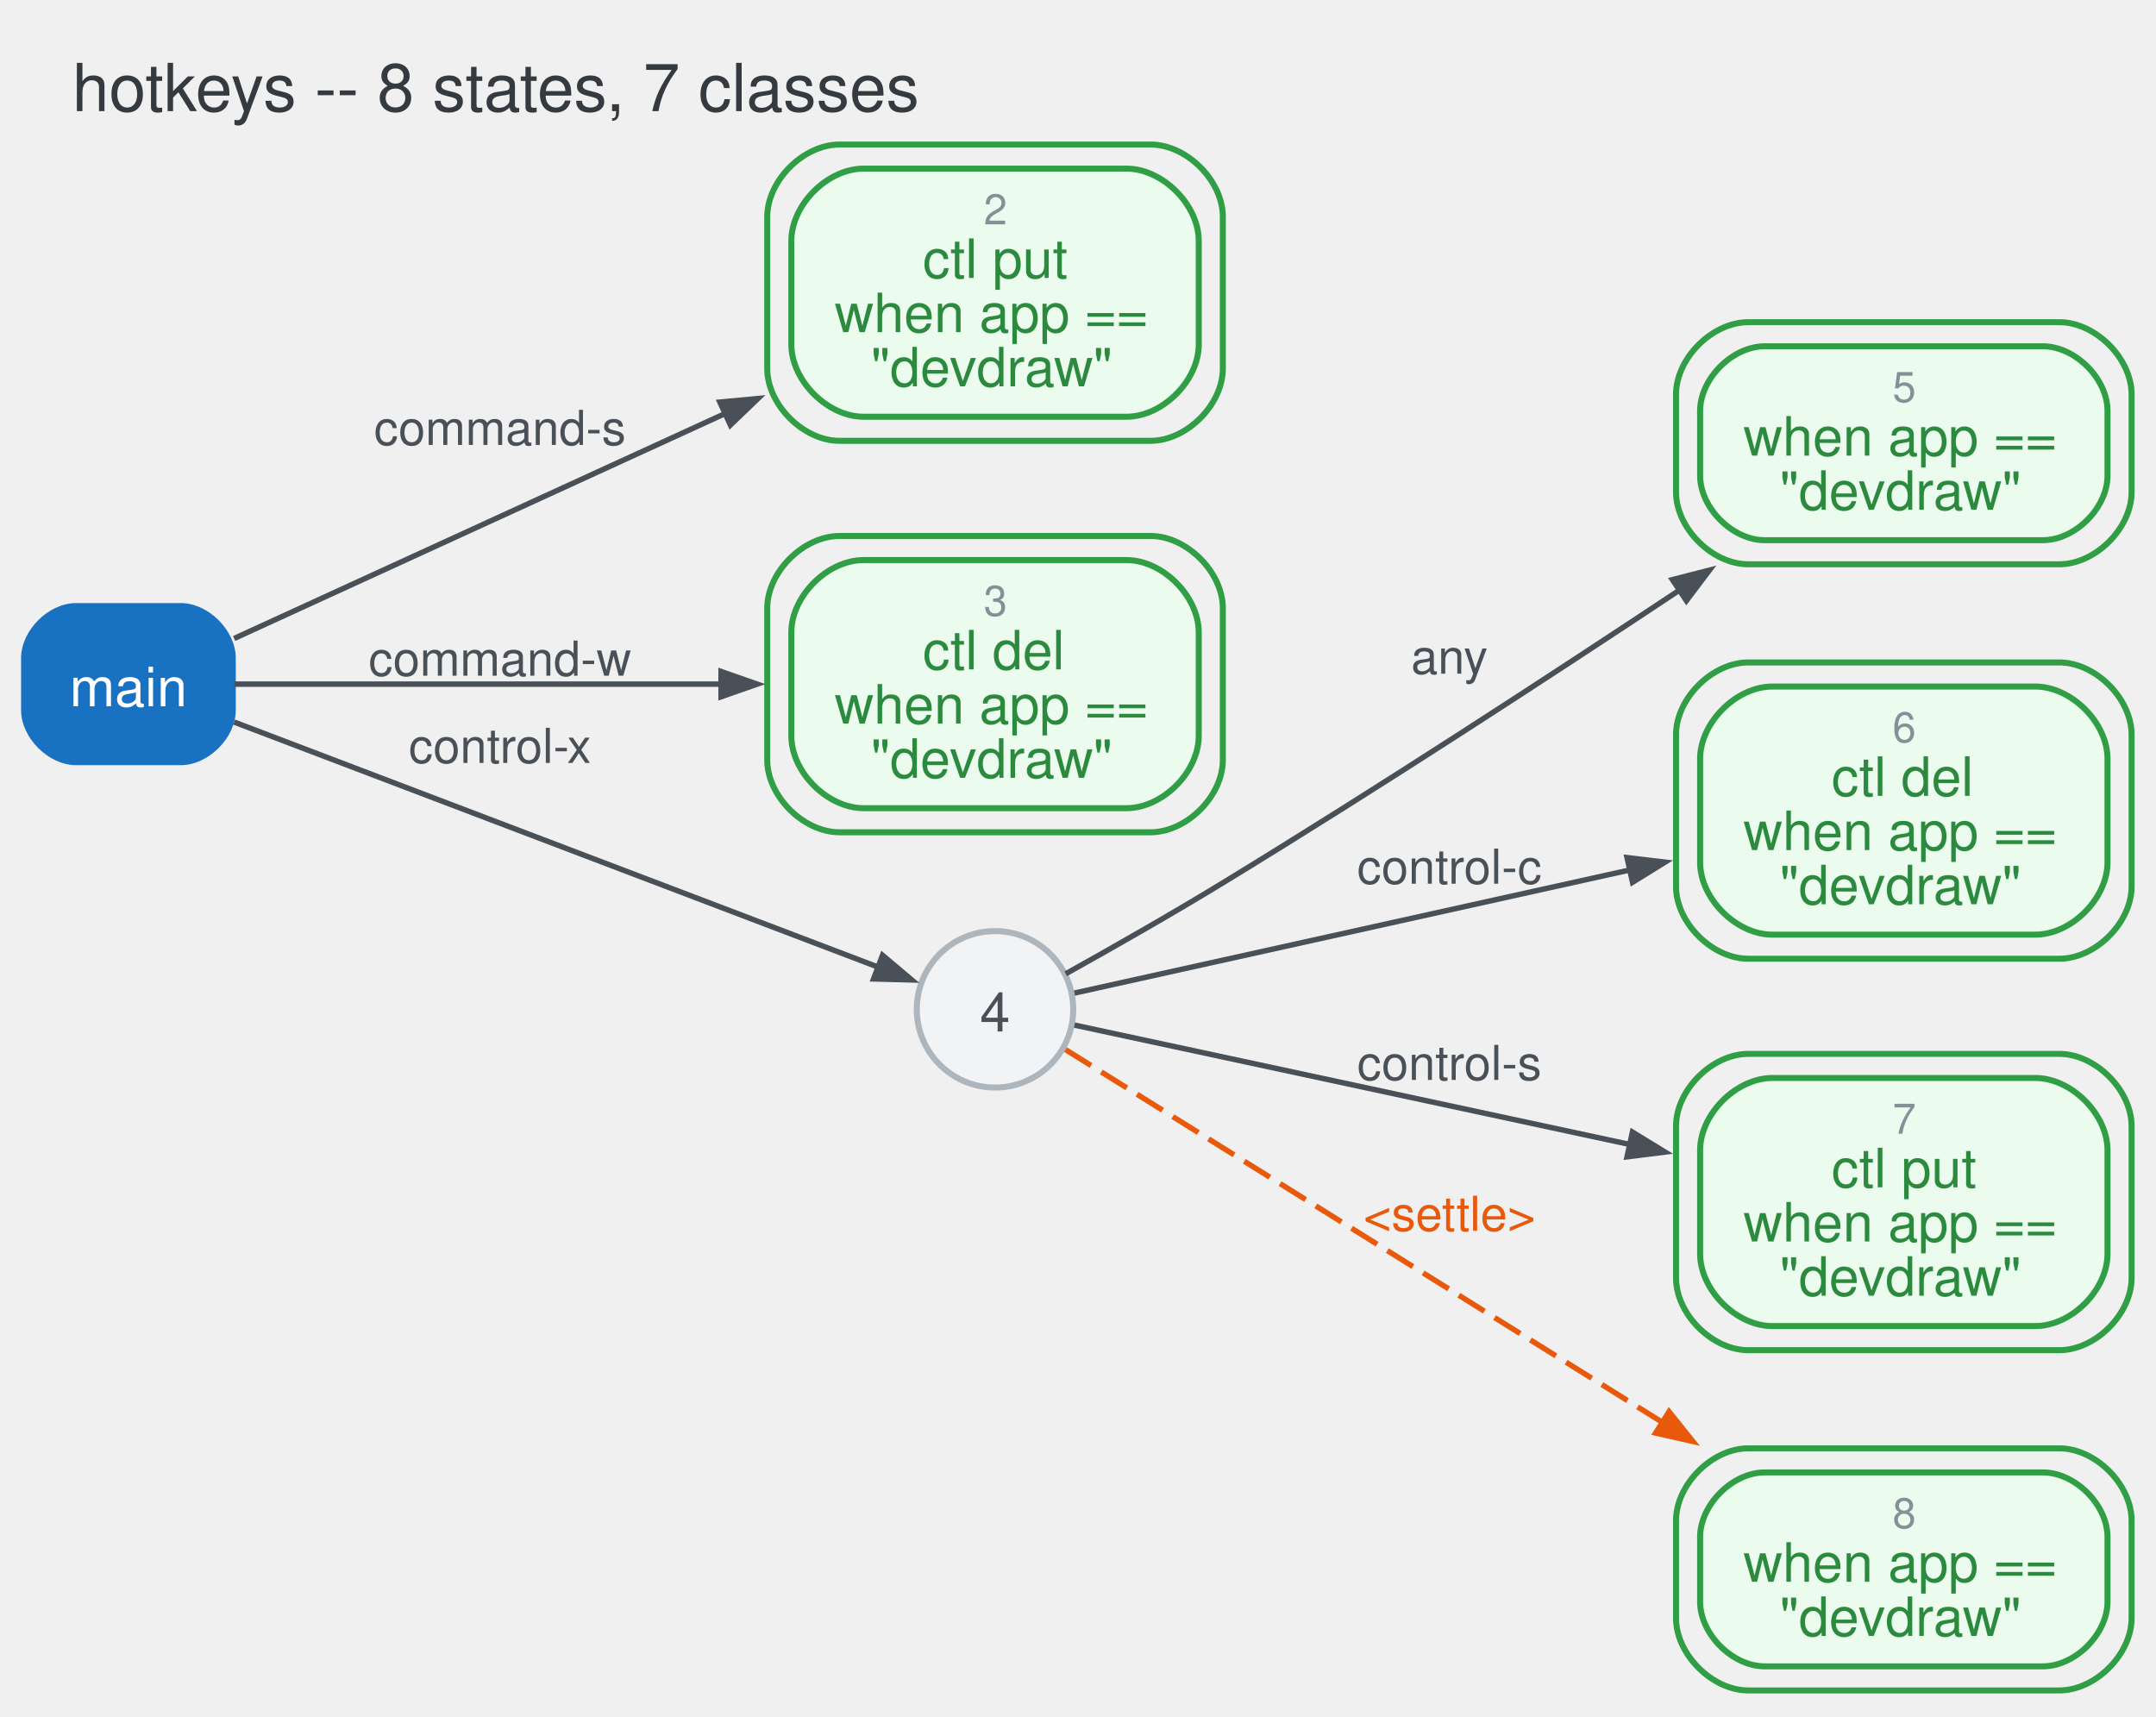
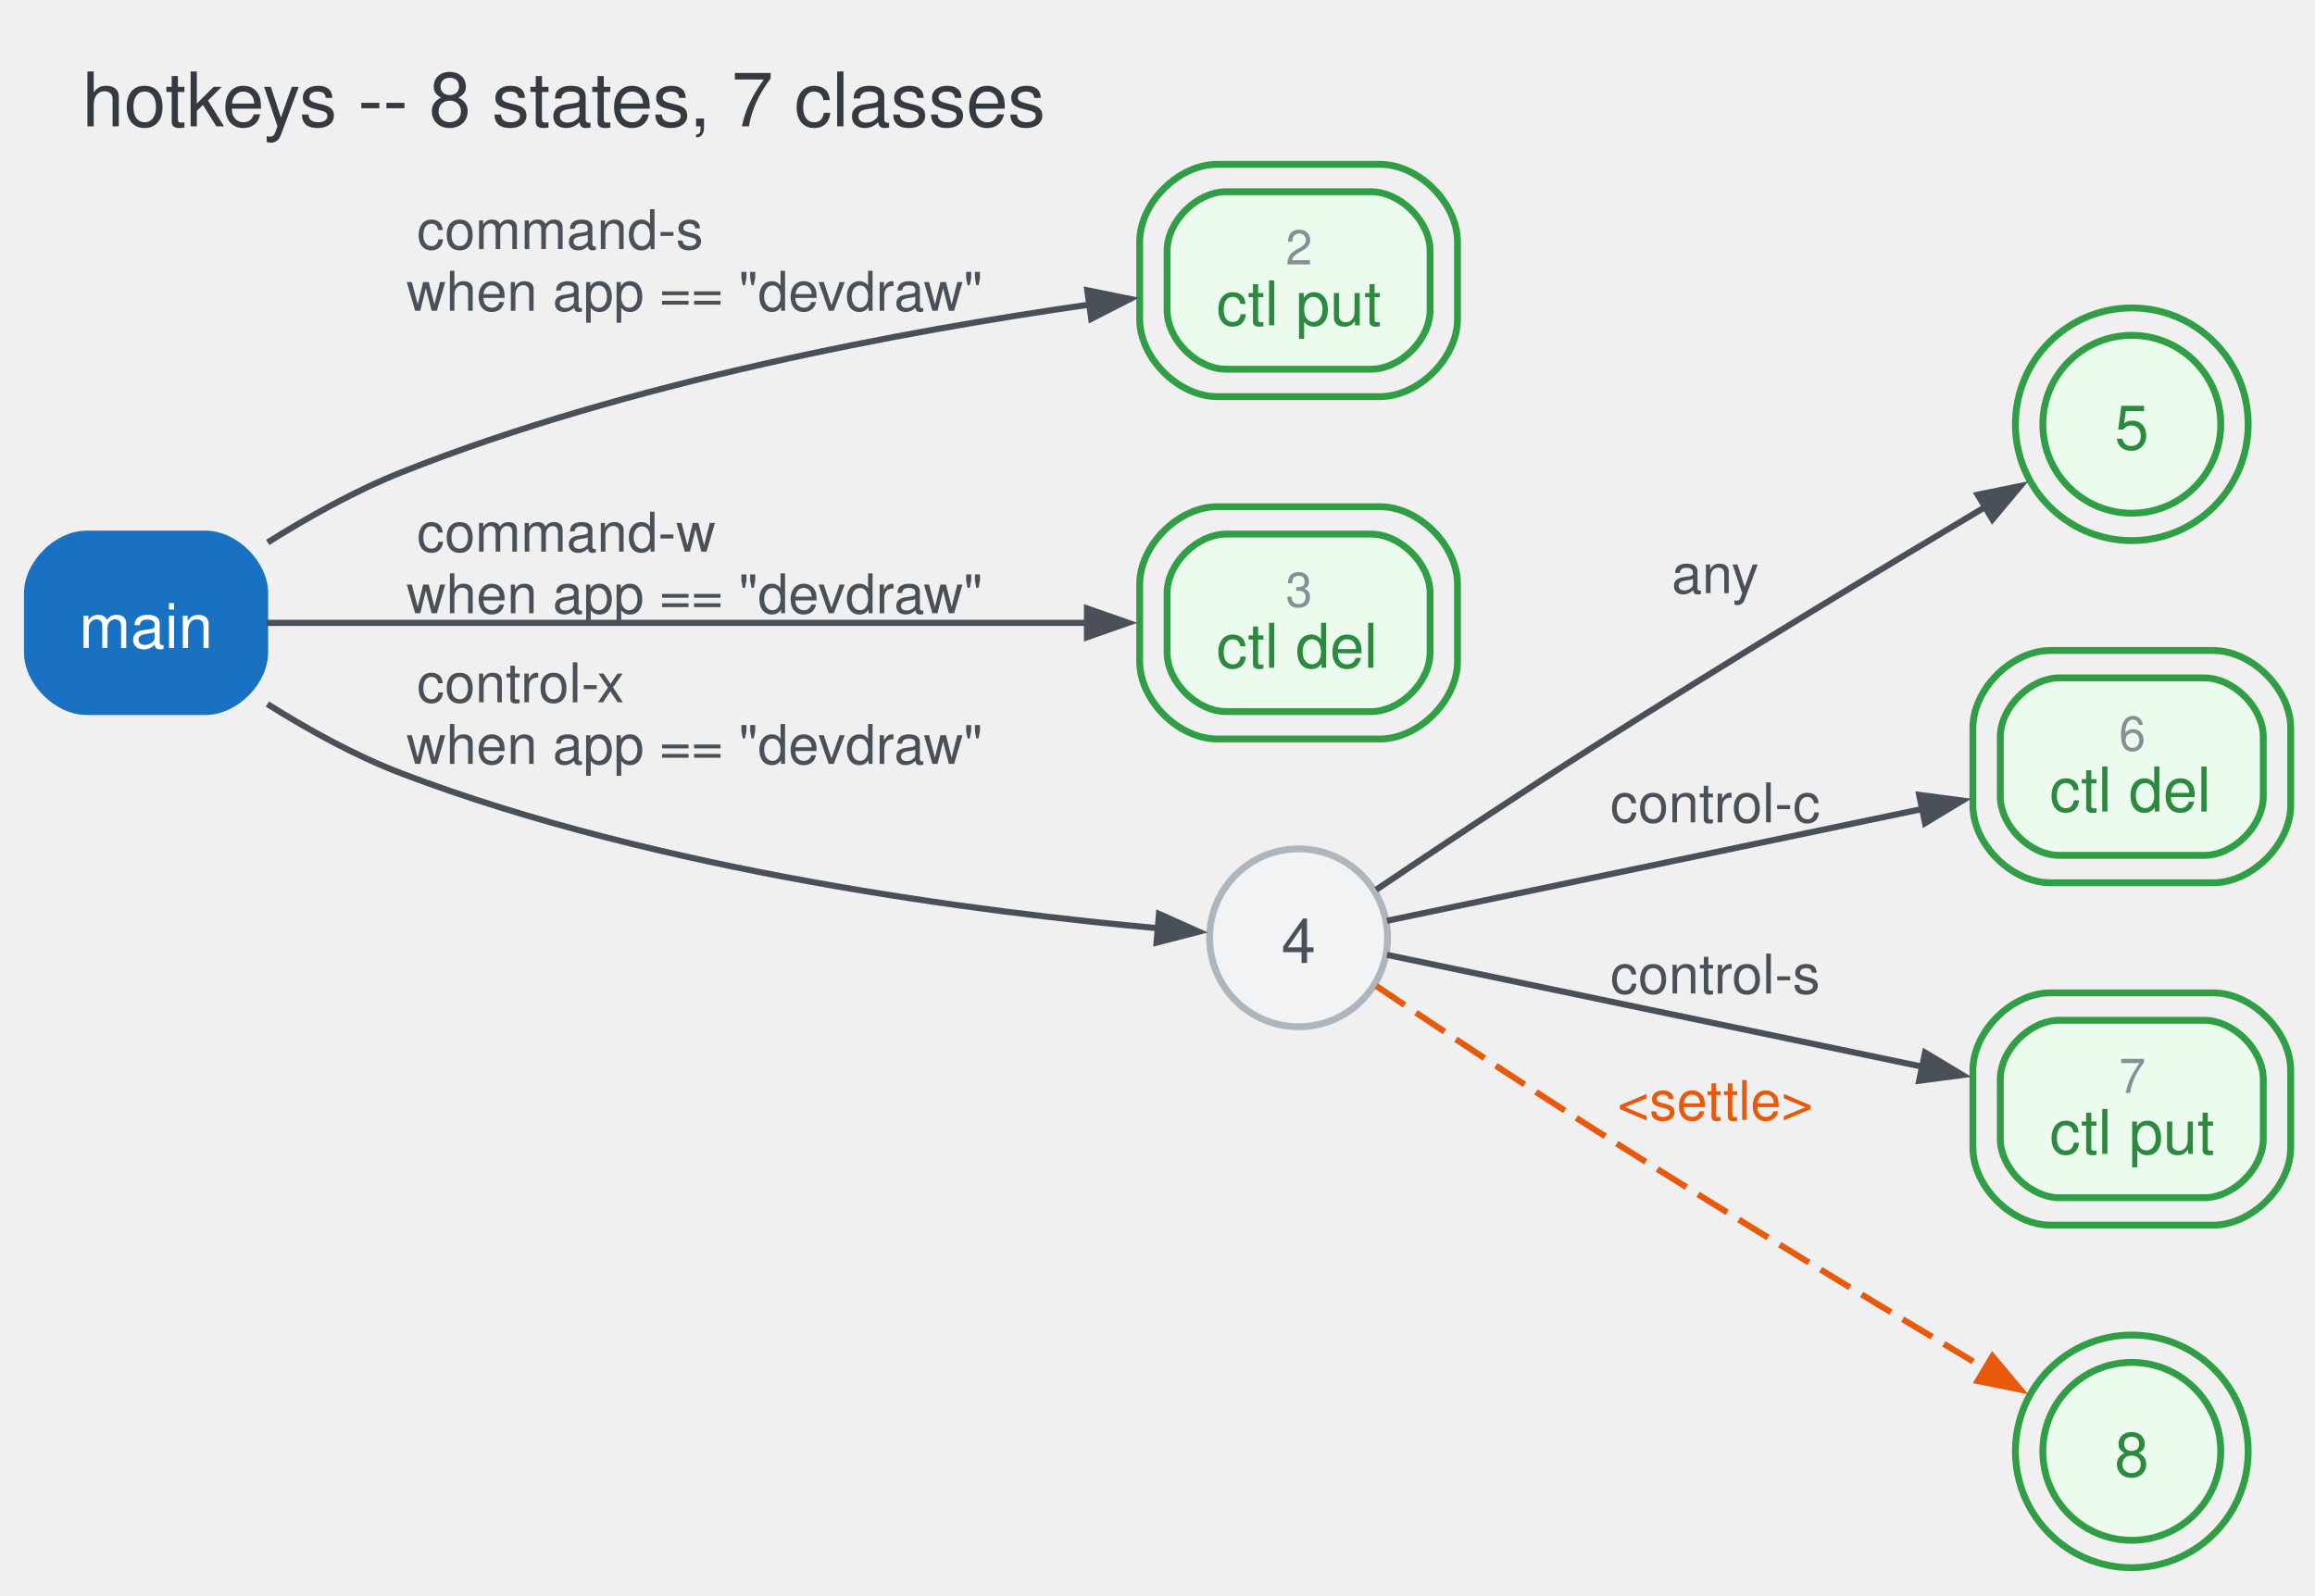
- <svg xmlns="http://www.w3.org/2000/svg" width="358pt" height="285pt" viewBox="0.00 0.00 358.00 285.00">
+ <svg xmlns="http://www.w3.org/2000/svg" width="338pt" height="233pt" viewBox="0.00 0.00 338.00 233.00">
  <style>@media (prefers-color-scheme: dark) {
#graph0 &gt; text[fill="#343a40"] { fill: #dee2e6 }
.edge [stroke="#495057"] { stroke: #adb5bd }
.edge [fill="#495057"] { fill: #adb5bd }
.cluster &gt; text[fill="#495057"] { fill: #adb5bd }
}</style>
-   <g id="graph0" class="graph" transform="scale(1 1) rotate(0) translate(4 280.7)">
-     <text xml:space="preserve" text-anchor="start" x="8" y="-262.25" font-family="Helvetica,sans-Serif" font-size="11.00" fill="#343a40">hotkeys -- 8 states, 7 classes</text>
+   <g id="graph0" class="graph" transform="scale(1 1) rotate(0) translate(4 228.95)">
+     <text xml:space="preserve" text-anchor="start" x="8" y="-210.5" font-family="Helvetica,sans-Serif" font-size="11.00" fill="#343a40">hotkeys -- 8 states, 7 classes</text>
    <g id="node1" class="node start">
-       <path fill="#1971c2" stroke="#1971c2" d="M26.01,-180.06C26.01,-180.06 8.64,-180.06 8.64,-180.06 4.32,-180.06 0,-175.74 0,-171.42 0,-171.42 0,-162.78 0,-162.78 0,-158.46 4.32,-154.14 8.64,-154.14 8.64,-154.14 26.01,-154.14 26.01,-154.14 30.33,-154.14 34.65,-158.46 34.65,-162.78 34.65,-162.78 34.65,-171.42 34.65,-171.42 34.65,-175.74 30.33,-180.06 26.01,-180.06" />
-       <text xml:space="preserve" text-anchor="middle" x="17.32" y="-163.42" font-family="Helvetica,sans-Serif" font-size="9.00" fill="white">main</text>
+       <path fill="#1971c2" stroke="#1971c2" d="M26.01,-150.95C26.01,-150.95 8.64,-150.95 8.64,-150.95 4.32,-150.95 0,-146.63 0,-142.31 0,-142.31 0,-133.67 0,-133.67 0,-129.35 4.32,-125.03 8.64,-125.03 8.64,-125.03 26.01,-125.03 26.01,-125.03 30.33,-125.03 34.65,-129.35 34.65,-133.67 34.65,-133.67 34.65,-142.31 34.65,-142.31 34.65,-146.63 30.33,-150.95 26.01,-150.95" />
+       <text xml:space="preserve" text-anchor="middle" x="17.32" y="-134.31" font-family="Helvetica,sans-Serif" font-size="9.00" fill="white">main</text>
    </g>
    <g id="node2" class="node">
-       <path fill="#ebfbee" stroke="#2f9e44" d="M183.05,-252.7C183.05,-252.7 139.4,-252.7 139.4,-252.7 133.4,-252.7 127.4,-246.7 127.4,-240.7 127.4,-240.7 127.4,-223.5 127.4,-223.5 127.4,-217.5 133.4,-211.5 139.4,-211.5 139.4,-211.5 183.05,-211.5 183.05,-211.5 189.05,-211.5 195.05,-217.5 195.05,-223.5 195.05,-223.5 195.05,-240.7 195.05,-240.7 195.05,-246.7 189.05,-252.7 183.05,-252.7" />
-       <path fill="none" stroke="#2f9e44" d="M187.05,-256.7C187.05,-256.7 135.4,-256.7 135.4,-256.7 129.4,-256.7 123.4,-250.7 123.4,-244.7 123.4,-244.7 123.4,-219.5 123.4,-219.5 123.4,-213.5 129.4,-207.5 135.4,-207.5 135.4,-207.5 187.05,-207.5 187.05,-207.5 193.05,-207.5 199.05,-213.5 199.05,-219.5 199.05,-219.5 199.05,-244.7 199.05,-244.7 199.05,-250.7 193.05,-256.7 187.05,-256.7" />
-       <text xml:space="preserve" text-anchor="start" x="159.35" y="-243.45" font-family="Helvetica,sans-Serif" font-size="7.00" fill="#868e96">2</text>
-       <text xml:space="preserve" text-anchor="start" x="149.22" y="-234.55" font-family="Helvetica,sans-Serif" font-size="9.00" fill="#2b8a3e">ctl put</text>
-       <text xml:space="preserve" text-anchor="start" x="134.6" y="-225.55" font-family="Helvetica,sans-Serif" font-size="9.00" fill="#2b8a3e">when app ==</text>
-       <text xml:space="preserve" text-anchor="start" x="140.6" y="-216.55" font-family="Helvetica,sans-Serif" font-size="9.00" fill="#2b8a3e">"devdraw"</text>
+       <path fill="#ebfbee" stroke="#2f9e44" d="M196.16,-200.95C196.16,-200.95 175.04,-200.95 175.04,-200.95 170.72,-200.95 166.4,-196.63 166.4,-192.31 166.4,-192.31 166.4,-183.67 166.4,-183.67 166.4,-179.35 170.72,-175.03 175.04,-175.03 175.04,-175.03 196.16,-175.03 196.16,-175.03 200.48,-175.03 204.8,-179.35 204.8,-183.67 204.8,-183.67 204.8,-192.31 204.8,-192.31 204.8,-196.63 200.48,-200.95 196.16,-200.95" />
+       <path fill="none" stroke="#2f9e44" d="M197.49,-204.95C197.49,-204.95 173.71,-204.95 173.71,-204.95 168.05,-204.95 162.4,-199.29 162.4,-193.64 162.4,-193.64 162.4,-182.33 162.4,-182.33 162.4,-176.68 168.05,-171.03 173.71,-171.03 173.71,-171.03 197.49,-171.03 197.49,-171.03 203.15,-171.03 208.8,-176.68 208.8,-182.33 208.8,-182.33 208.8,-193.64 208.8,-193.64 208.8,-199.29 203.15,-204.95 197.49,-204.95" />
+       <text xml:space="preserve" text-anchor="start" x="183.72" y="-190.34" font-family="Helvetica,sans-Serif" font-size="7.00" fill="#868e96">2</text>
+       <text xml:space="preserve" text-anchor="start" x="173.6" y="-181.44" font-family="Helvetica,sans-Serif" font-size="9.00" fill="#2b8a3e">ctl put</text>
    </g>
    <g id="edge1" class="edge">
-       <path fill="none" stroke="#495057" stroke-width="0.9" d="M34.88,-174.68C54.78,-183.8 88.94,-199.45 116.58,-212.11" />
-       <polygon fill="#495057" stroke="#495057" stroke-width="0.9" points="115.53,-213.93 121.86,-214.52 117.28,-210.12 115.53,-213.93" />
-       <text xml:space="preserve" text-anchor="middle" x="79.02" y="-206.82" font-family="Helvetica,sans-Serif" font-size="8.00" fill="#495057"> command-s </text>
+       <path fill="none" stroke="#495057" stroke-width="0.9" d="M35.08,-149.73C41.04,-153.47 47.94,-157.32 54.65,-159.99 87.78,-173.16 128.24,-180.63 155.13,-184.48" />
+       <polygon fill="#495057" stroke="#495057" stroke-width="0.9" points="154.75,-186.55 160.98,-185.29 155.33,-182.39 154.75,-186.55" />
+       <text xml:space="preserve" text-anchor="start" x="54.65" y="-192.57" font-family="Helvetica,sans-Serif" font-size="8.00" fill="#495057"> command-s</text>
+       <text xml:space="preserve" text-anchor="middle" x="98.53" y="-183.57" font-family="Helvetica,sans-Serif" font-size="8.00" fill="#495057">when app == "devdraw" </text>
    </g>
    <g id="node3" class="node">
-       <path fill="#ebfbee" stroke="#2f9e44" d="M183.05,-187.7C183.05,-187.7 139.4,-187.7 139.4,-187.7 133.4,-187.7 127.4,-181.7 127.4,-175.7 127.4,-175.7 127.4,-158.5 127.4,-158.5 127.4,-152.5 133.4,-146.5 139.4,-146.5 139.4,-146.5 183.05,-146.5 183.05,-146.5 189.05,-146.5 195.05,-152.5 195.05,-158.5 195.05,-158.5 195.05,-175.7 195.05,-175.7 195.05,-181.7 189.05,-187.7 183.05,-187.7" />
-       <path fill="none" stroke="#2f9e44" d="M187.05,-191.7C187.05,-191.7 135.4,-191.7 135.4,-191.7 129.4,-191.7 123.4,-185.7 123.4,-179.7 123.4,-179.7 123.4,-154.5 123.4,-154.5 123.4,-148.5 129.4,-142.5 135.4,-142.5 135.4,-142.5 187.05,-142.5 187.05,-142.5 193.05,-142.5 199.05,-148.5 199.05,-154.5 199.05,-154.5 199.05,-179.7 199.05,-179.7 199.05,-185.7 193.05,-191.7 187.05,-191.7" />
-       <text xml:space="preserve" text-anchor="start" x="159.35" y="-178.45" font-family="Helvetica,sans-Serif" font-size="7.00" fill="#868e96">3</text>
-       <text xml:space="preserve" text-anchor="start" x="149.22" y="-169.55" font-family="Helvetica,sans-Serif" font-size="9.00" fill="#2b8a3e">ctl del</text>
-       <text xml:space="preserve" text-anchor="start" x="134.6" y="-160.55" font-family="Helvetica,sans-Serif" font-size="9.00" fill="#2b8a3e">when app ==</text>
-       <text xml:space="preserve" text-anchor="start" x="140.6" y="-151.55" font-family="Helvetica,sans-Serif" font-size="9.00" fill="#2b8a3e">"devdraw"</text>
+       <path fill="#ebfbee" stroke="#2f9e44" d="M196.16,-150.95C196.16,-150.95 175.04,-150.95 175.04,-150.95 170.72,-150.95 166.4,-146.63 166.4,-142.31 166.4,-142.31 166.4,-133.67 166.4,-133.67 166.4,-129.35 170.72,-125.03 175.04,-125.03 175.04,-125.03 196.16,-125.03 196.16,-125.03 200.48,-125.03 204.8,-129.35 204.8,-133.67 204.8,-133.67 204.8,-142.31 204.8,-142.31 204.8,-146.63 200.48,-150.95 196.16,-150.95" />
+       <path fill="none" stroke="#2f9e44" d="M197.49,-154.95C197.49,-154.95 173.71,-154.95 173.71,-154.95 168.05,-154.95 162.4,-149.29 162.4,-143.64 162.4,-143.64 162.4,-132.33 162.4,-132.33 162.4,-126.68 168.05,-121.03 173.71,-121.03 173.71,-121.03 197.49,-121.03 197.49,-121.03 203.15,-121.03 208.8,-126.68 208.8,-132.33 208.8,-132.33 208.8,-143.64 208.8,-143.64 208.8,-149.29 203.15,-154.95 197.49,-154.95" />
+       <text xml:space="preserve" text-anchor="start" x="183.72" y="-140.34" font-family="Helvetica,sans-Serif" font-size="7.00" fill="#868e96">3</text>
+       <text xml:space="preserve" text-anchor="start" x="173.6" y="-131.44" font-family="Helvetica,sans-Serif" font-size="9.00" fill="#2b8a3e">ctl del</text>
    </g>
    <g id="edge2" class="edge">
-       <path fill="none" stroke="#495057" stroke-width="0.9" d="M34.88,-167.1C54.61,-167.1 88.37,-167.1 115.88,-167.1" />
-       <polygon fill="#495057" stroke="#495057" stroke-width="0.9" points="115.73,-169.2 121.73,-167.1 115.73,-165 115.73,-169.2" />
-       <text xml:space="preserve" text-anchor="middle" x="79.02" y="-168.5" font-family="Helvetica,sans-Serif" font-size="8.00" fill="#495057"> command-w </text>
+       <path fill="none" stroke="#495057" stroke-width="0.9" d="M34.88,-137.99C62.87,-137.99 119.92,-137.99 154.95,-137.99" />
+       <polygon fill="#495057" stroke="#495057" stroke-width="0.9" points="154.71,-140.09 160.71,-137.99 154.71,-135.89 154.71,-140.09" />
+       <text xml:space="preserve" text-anchor="start" x="54.65" y="-148.39" font-family="Helvetica,sans-Serif" font-size="8.00" fill="#495057"> command-w</text>
+       <text xml:space="preserve" text-anchor="middle" x="98.53" y="-139.39" font-family="Helvetica,sans-Serif" font-size="8.00" fill="#495057">when app == "devdraw" </text>
    </g>
    <g id="node4" class="node">
-       <ellipse fill="#f1f3f5" stroke="#adb5bd" cx="161.22" cy="-113.1" rx="12.99" ry="12.99" />
-       <text xml:space="preserve" text-anchor="middle" x="161.22" y="-109.42" font-family="Helvetica,sans-Serif" font-size="9.00" fill="#495057">4</text>
+       <ellipse fill="#f1f3f5" stroke="#adb5bd" cx="185.6" cy="-91.99" rx="12.99" ry="12.99" />
+       <text xml:space="preserve" text-anchor="middle" x="185.6" y="-88.31" font-family="Helvetica,sans-Serif" font-size="9.00" fill="#495057">4</text>
    </g>
    <g id="edge3" class="edge">
-       <path fill="none" stroke="#495057" stroke-width="0.9" d="M34.88,-160.8C61.59,-150.64 114.01,-130.69 141.84,-120.1" />
-       <polygon fill="#495057" stroke="#495057" stroke-width="0.9" points="142.54,-122.08 147.4,-117.98 141.05,-118.15 142.54,-122.08" />
-       <text xml:space="preserve" text-anchor="middle" x="79.02" y="-154.02" font-family="Helvetica,sans-Serif" font-size="8.00" fill="#495057"> control-x </text>
+       <path fill="none" stroke="#495057" stroke-width="0.9" d="M35.04,-126.13C40.99,-122.38 47.9,-118.56 54.65,-115.99 92.32,-101.65 139.48,-95.69 165.37,-93.36" />
+       <polygon fill="#495057" stroke="#495057" stroke-width="0.9" points="165.22,-95.48 171.02,-92.88 164.87,-91.29 165.22,-95.48" />
+       <text xml:space="preserve" text-anchor="start" x="54.65" y="-126.39" font-family="Helvetica,sans-Serif" font-size="8.00" fill="#495057"> control-x</text>
+       <text xml:space="preserve" text-anchor="middle" x="98.53" y="-117.39" font-family="Helvetica,sans-Serif" font-size="8.00" fill="#495057">when app == "devdraw" </text>
    </g>
    <g id="node5" class="node">
-       <path fill="#ebfbee" stroke="#2f9e44" d="M335.22,-223.2C335.22,-223.2 289.03,-223.2 289.03,-223.2 283.67,-223.2 278.3,-217.83 278.3,-212.47 278.3,-212.47 278.3,-201.73 278.3,-201.73 278.3,-196.37 283.67,-191 289.03,-191 289.03,-191 335.22,-191 335.22,-191 340.58,-191 345.95,-196.37 345.95,-201.73 345.95,-201.73 345.95,-212.47 345.95,-212.47 345.95,-217.83 340.58,-223.2 335.22,-223.2" />
-       <path fill="none" stroke="#2f9e44" d="M337.95,-227.2C337.95,-227.2 286.3,-227.2 286.3,-227.2 280.3,-227.2 274.3,-221.2 274.3,-215.2 274.3,-215.2 274.3,-199 274.3,-199 274.3,-193 280.3,-187 286.3,-187 286.3,-187 337.95,-187 337.95,-187 343.95,-187 349.95,-193 349.95,-199 349.95,-199 349.95,-215.2 349.95,-215.2 349.95,-221.2 343.95,-227.2 337.95,-227.2" />
-       <text xml:space="preserve" text-anchor="start" x="310.25" y="-213.95" font-family="Helvetica,sans-Serif" font-size="7.00" fill="#868e96">5</text>
-       <text xml:space="preserve" text-anchor="start" x="285.5" y="-205.05" font-family="Helvetica,sans-Serif" font-size="9.00" fill="#2b8a3e">when app ==</text>
-       <text xml:space="preserve" text-anchor="start" x="291.5" y="-196.05" font-family="Helvetica,sans-Serif" font-size="9.00" fill="#2b8a3e">"devdraw"</text>
+       <ellipse fill="#ebfbee" stroke="#2f9e44" cx="307.25" cy="-166.99" rx="12.99" ry="12.99" />
+       <ellipse fill="none" stroke="#2f9e44" cx="307.25" cy="-166.99" rx="16.99" ry="16.99" />
+       <text xml:space="preserve" text-anchor="middle" x="307.25" y="-163.31" font-family="Helvetica,sans-Serif" font-size="9.00" fill="#2b8a3e">5</text>
    </g>
    <g id="edge4" class="edge">
-       <path fill="none" stroke="#495057" stroke-width="0.9" d="M172.96,-119C180.36,-123.12 190.38,-128.81 199.05,-134.1 224.78,-149.8 253.23,-168.34 275.03,-182.81" />
-       <polygon fill="#495057" stroke="#495057" stroke-width="0.9" points="273.7,-184.45 279.86,-186.03 276.02,-180.95 273.7,-184.45" />
-       <text xml:space="preserve" text-anchor="middle" x="236.67" y="-168.83" font-family="Helvetica,sans-Serif" font-size="8.00" fill="#495057"> any </text>
+       <path fill="none" stroke="#495057" stroke-width="0.9" d="M196.93,-99.01C205.43,-104.74 217.81,-113.01 228.8,-119.99 247.97,-132.16 270.15,-145.55 285.85,-154.91" />
+       <polygon fill="#495057" stroke="#495057" stroke-width="0.9" points="284.75,-156.7 290.98,-157.97 286.9,-153.09 284.75,-156.7" />
+       <text xml:space="preserve" text-anchor="middle" x="246.43" y="-142.32" font-family="Helvetica,sans-Serif" font-size="8.00" fill="#495057"> any </text>
    </g>
    <g id="node6" class="node">
-       <path fill="#ebfbee" stroke="#2f9e44" d="M333.95,-166.7C333.95,-166.7 290.3,-166.7 290.3,-166.7 284.3,-166.7 278.3,-160.7 278.3,-154.7 278.3,-154.7 278.3,-137.5 278.3,-137.5 278.3,-131.5 284.3,-125.5 290.3,-125.5 290.3,-125.5 333.95,-125.5 333.95,-125.5 339.95,-125.5 345.95,-131.5 345.95,-137.5 345.95,-137.5 345.95,-154.7 345.95,-154.7 345.95,-160.7 339.95,-166.7 333.95,-166.7" />
-       <path fill="none" stroke="#2f9e44" d="M337.95,-170.7C337.95,-170.7 286.3,-170.7 286.3,-170.7 280.3,-170.7 274.3,-164.7 274.3,-158.7 274.3,-158.7 274.3,-133.5 274.3,-133.5 274.3,-127.5 280.3,-121.5 286.3,-121.5 286.3,-121.5 337.95,-121.5 337.95,-121.5 343.95,-121.5 349.95,-127.5 349.95,-133.5 349.95,-133.5 349.95,-158.7 349.95,-158.7 349.95,-164.7 343.95,-170.7 337.95,-170.7" />
-       <text xml:space="preserve" text-anchor="start" x="310.25" y="-157.45" font-family="Helvetica,sans-Serif" font-size="7.00" fill="#868e96">6</text>
-       <text xml:space="preserve" text-anchor="start" x="300.12" y="-148.55" font-family="Helvetica,sans-Serif" font-size="9.00" fill="#2b8a3e">ctl del</text>
-       <text xml:space="preserve" text-anchor="start" x="285.5" y="-139.55" font-family="Helvetica,sans-Serif" font-size="9.00" fill="#2b8a3e">when app ==</text>
-       <text xml:space="preserve" text-anchor="start" x="291.5" y="-130.55" font-family="Helvetica,sans-Serif" font-size="9.00" fill="#2b8a3e">"devdraw"</text>
+       <path fill="#ebfbee" stroke="#2f9e44" d="M317.81,-129.95C317.81,-129.95 296.69,-129.95 296.69,-129.95 292.37,-129.95 288.05,-125.63 288.05,-121.31 288.05,-121.31 288.05,-112.67 288.05,-112.67 288.05,-108.35 292.37,-104.03 296.69,-104.03 296.69,-104.03 317.81,-104.03 317.81,-104.03 322.13,-104.03 326.45,-108.35 326.45,-112.67 326.45,-112.67 326.45,-121.31 326.45,-121.31 326.45,-125.63 322.13,-129.95 317.81,-129.95" />
+       <path fill="none" stroke="#2f9e44" d="M319.14,-133.95C319.14,-133.95 295.36,-133.95 295.36,-133.95 289.7,-133.95 284.05,-128.29 284.05,-122.64 284.05,-122.64 284.05,-111.33 284.05,-111.33 284.05,-105.68 289.7,-100.03 295.36,-100.03 295.36,-100.03 319.14,-100.03 319.14,-100.03 324.8,-100.03 330.45,-105.68 330.45,-111.33 330.45,-111.33 330.45,-122.64 330.45,-122.64 330.45,-128.29 324.8,-133.95 319.14,-133.95" />
+       <text xml:space="preserve" text-anchor="start" x="305.38" y="-119.34" font-family="Helvetica,sans-Serif" font-size="7.00" fill="#868e96">6</text>
+       <text xml:space="preserve" text-anchor="start" x="295.25" y="-110.44" font-family="Helvetica,sans-Serif" font-size="9.00" fill="#2b8a3e">ctl del</text>
    </g>
    <g id="edge5" class="edge">
-       <path fill="none" stroke="#495057" stroke-width="0.9" d="M174.41,-115.8C194.36,-120.22 234.97,-129.22 266.76,-136.27" />
-       <polygon fill="#495057" stroke="#495057" stroke-width="0.9" points="266.17,-138.29 272.48,-137.54 267.08,-134.19 266.17,-138.29" />
-       <text xml:space="preserve" text-anchor="middle" x="236.67" y="-133.96" font-family="Helvetica,sans-Serif" font-size="8.00" fill="#495057"> control-c </text>
+       <path fill="none" stroke="#495057" stroke-width="0.9" d="M198.51,-94.48C216.59,-98.25 251.51,-105.55 276.7,-110.81" />
+       <polygon fill="#495057" stroke="#495057" stroke-width="0.9" points="276.21,-112.86 282.52,-112.03 277.07,-108.74 276.21,-112.86" />
+       <text xml:space="preserve" text-anchor="middle" x="246.43" y="-108.86" font-family="Helvetica,sans-Serif" font-size="8.00" fill="#495057"> control-c </text>
    </g>
    <g id="node7" class="node">
-       <path fill="#ebfbee" stroke="#2f9e44" d="M333.95,-101.7C333.95,-101.7 290.3,-101.7 290.3,-101.7 284.3,-101.7 278.3,-95.7 278.3,-89.7 278.3,-89.7 278.3,-72.5 278.3,-72.5 278.3,-66.5 284.3,-60.5 290.3,-60.5 290.3,-60.5 333.95,-60.5 333.95,-60.5 339.95,-60.5 345.95,-66.5 345.95,-72.5 345.95,-72.5 345.95,-89.7 345.95,-89.7 345.95,-95.7 339.95,-101.7 333.95,-101.7" />
-       <path fill="none" stroke="#2f9e44" d="M337.95,-105.7C337.95,-105.7 286.3,-105.7 286.3,-105.7 280.3,-105.7 274.3,-99.7 274.3,-93.7 274.3,-93.7 274.3,-68.5 274.3,-68.5 274.3,-62.5 280.3,-56.5 286.3,-56.5 286.3,-56.5 337.95,-56.5 337.95,-56.5 343.95,-56.5 349.95,-62.5 349.95,-68.5 349.95,-68.5 349.95,-93.7 349.95,-93.7 349.95,-99.7 343.95,-105.7 337.95,-105.7" />
-       <text xml:space="preserve" text-anchor="start" x="310.25" y="-92.45" font-family="Helvetica,sans-Serif" font-size="7.00" fill="#868e96">7</text>
-       <text xml:space="preserve" text-anchor="start" x="300.12" y="-83.55" font-family="Helvetica,sans-Serif" font-size="9.00" fill="#2b8a3e">ctl put</text>
-       <text xml:space="preserve" text-anchor="start" x="285.5" y="-74.55" font-family="Helvetica,sans-Serif" font-size="9.00" fill="#2b8a3e">when app ==</text>
-       <text xml:space="preserve" text-anchor="start" x="291.5" y="-65.55" font-family="Helvetica,sans-Serif" font-size="9.00" fill="#2b8a3e">"devdraw"</text>
+       <path fill="#ebfbee" stroke="#2f9e44" d="M317.81,-79.95C317.81,-79.95 296.69,-79.95 296.69,-79.95 292.37,-79.95 288.05,-75.63 288.05,-71.31 288.05,-71.31 288.05,-62.67 288.05,-62.67 288.05,-58.35 292.37,-54.03 296.69,-54.03 296.69,-54.03 317.81,-54.03 317.81,-54.03 322.13,-54.03 326.45,-58.35 326.45,-62.67 326.45,-62.67 326.45,-71.31 326.45,-71.31 326.45,-75.63 322.13,-79.95 317.81,-79.95" />
+       <path fill="none" stroke="#2f9e44" d="M319.14,-83.95C319.14,-83.95 295.36,-83.95 295.36,-83.95 289.7,-83.95 284.05,-78.29 284.05,-72.64 284.05,-72.64 284.05,-61.33 284.05,-61.33 284.05,-55.68 289.7,-50.03 295.36,-50.03 295.36,-50.03 319.14,-50.03 319.14,-50.03 324.8,-50.03 330.45,-55.68 330.45,-61.33 330.45,-61.33 330.45,-72.64 330.45,-72.64 330.45,-78.29 324.8,-83.95 319.14,-83.95" />
+       <text xml:space="preserve" text-anchor="start" x="305.38" y="-69.34" font-family="Helvetica,sans-Serif" font-size="7.00" fill="#868e96">7</text>
+       <text xml:space="preserve" text-anchor="start" x="295.25" y="-60.44" font-family="Helvetica,sans-Serif" font-size="9.00" fill="#2b8a3e">ctl put</text>
    </g>
    <g id="edge6" class="edge">
-       <path fill="none" stroke="#495057" stroke-width="0.9" d="M174.41,-110.48C194.36,-106.19 234.97,-97.47 266.76,-90.63" />
-       <polygon fill="#495057" stroke="#495057" stroke-width="0.9" points="267.06,-92.72 272.48,-89.4 266.17,-88.61 267.06,-92.72" />
-       <text xml:space="preserve" text-anchor="middle" x="236.67" y="-101.37" font-family="Helvetica,sans-Serif" font-size="8.00" fill="#495057"> control-s </text>
+       <path fill="none" stroke="#495057" stroke-width="0.9" d="M198.51,-89.5C216.59,-85.72 251.51,-78.42 276.7,-73.16" />
+       <polygon fill="#495057" stroke="#495057" stroke-width="0.9" points="277.07,-75.23 282.52,-71.95 276.21,-71.12 277.07,-75.23" />
+       <text xml:space="preserve" text-anchor="middle" x="246.43" y="-83.86" font-family="Helvetica,sans-Serif" font-size="8.00" fill="#495057"> control-s </text>
    </g>
    <g id="node8" class="node">
-       <path fill="#ebfbee" stroke="#2f9e44" d="M335.22,-36.2C335.22,-36.2 289.03,-36.2 289.03,-36.2 283.67,-36.2 278.3,-30.83 278.3,-25.47 278.3,-25.47 278.3,-14.73 278.3,-14.73 278.3,-9.37 283.67,-4 289.03,-4 289.03,-4 335.22,-4 335.22,-4 340.58,-4 345.95,-9.37 345.95,-14.73 345.95,-14.73 345.95,-25.47 345.95,-25.47 345.95,-30.83 340.58,-36.2 335.22,-36.2" />
-       <path fill="none" stroke="#2f9e44" d="M337.95,-40.2C337.95,-40.2 286.3,-40.2 286.3,-40.2 280.3,-40.2 274.3,-34.2 274.3,-28.2 274.3,-28.2 274.3,-12 274.3,-12 274.3,-6 280.3,0 286.3,0 286.3,0 337.95,0 337.95,0 343.95,0 349.95,-6 349.95,-12 349.95,-12 349.95,-28.2 349.95,-28.2 349.95,-34.2 343.95,-40.2 337.95,-40.2" />
-       <text xml:space="preserve" text-anchor="start" x="310.25" y="-26.95" font-family="Helvetica,sans-Serif" font-size="7.00" fill="#868e96">8</text>
-       <text xml:space="preserve" text-anchor="start" x="285.5" y="-18.05" font-family="Helvetica,sans-Serif" font-size="9.00" fill="#2b8a3e">when app ==</text>
-       <text xml:space="preserve" text-anchor="start" x="291.5" y="-9.05" font-family="Helvetica,sans-Serif" font-size="9.00" fill="#2b8a3e">"devdraw"</text>
+       <ellipse fill="#ebfbee" stroke="#2f9e44" cx="307.25" cy="-16.99" rx="12.99" ry="12.99" />
+       <ellipse fill="none" stroke="#2f9e44" cx="307.25" cy="-16.99" rx="16.99" ry="16.99" />
+       <text xml:space="preserve" text-anchor="middle" x="307.25" y="-13.31" font-family="Helvetica,sans-Serif" font-size="9.00" fill="#2b8a3e">8</text>
    </g>
    <g id="edge7" class="edge event">
-       <path fill="none" stroke="#e8590c" stroke-width="0.9" stroke-dasharray="5,2" d="M172.93,-106.41C193.4,-93.63 238.98,-65.16 272.22,-44.4" />
-       <polygon fill="#e8590c" stroke="#e8590c" stroke-width="0.9" points="273.14,-46.3 277.11,-41.34 270.91,-42.74 273.14,-46.3" />
-       <text xml:space="preserve" text-anchor="middle" x="236.67" y="-76.33" font-family="Helvetica,sans-Serif" font-size="8.00" fill="#e8590c"> &lt;settle&gt; </text>
+       <path fill="none" stroke="#e8590c" stroke-width="0.9" stroke-dasharray="5,2" d="M196.93,-84.96C205.43,-79.23 217.81,-70.96 228.8,-63.99 247.97,-51.82 270.15,-38.42 285.85,-29.06" />
+       <polygon fill="#e8590c" stroke="#e8590c" stroke-width="0.9" points="286.9,-30.88 290.98,-26.01 284.75,-27.27 286.9,-30.88" />
+       <text xml:space="preserve" text-anchor="middle" x="246.43" y="-65.39" font-family="Helvetica,sans-Serif" font-size="8.00" fill="#e8590c"> &lt;settle&gt; </text>
    </g>
  </g>
</svg>
